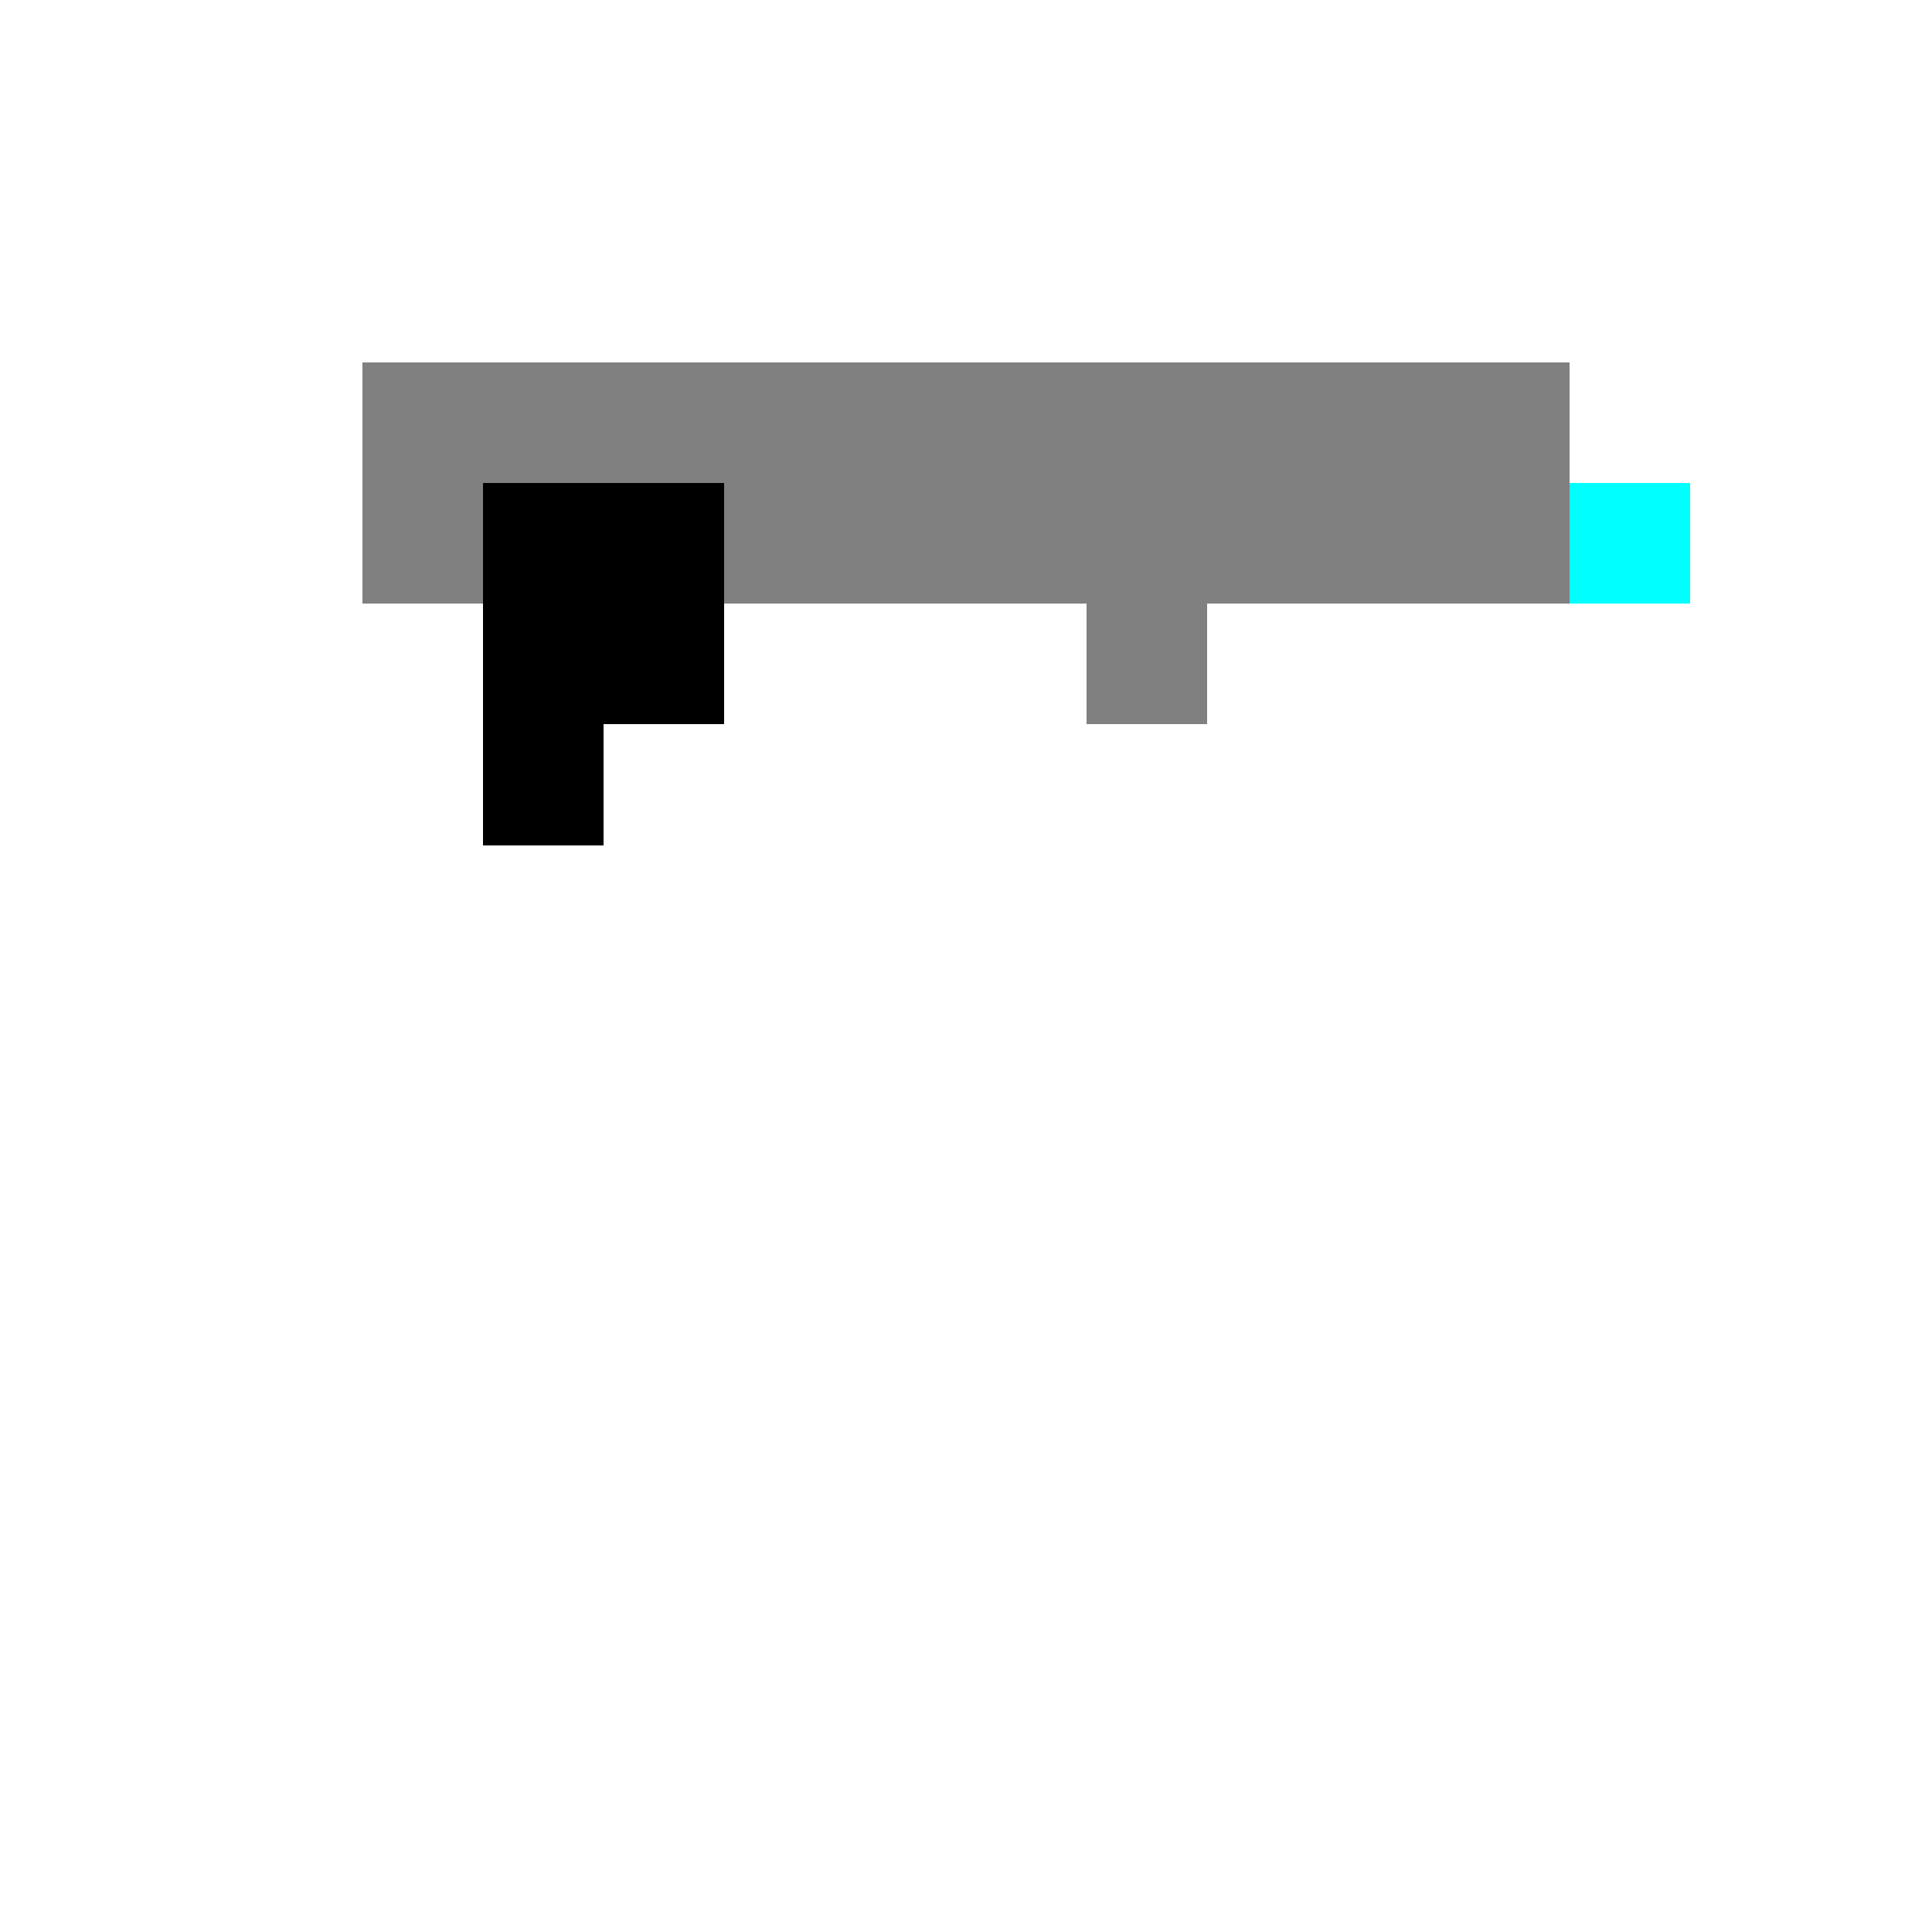
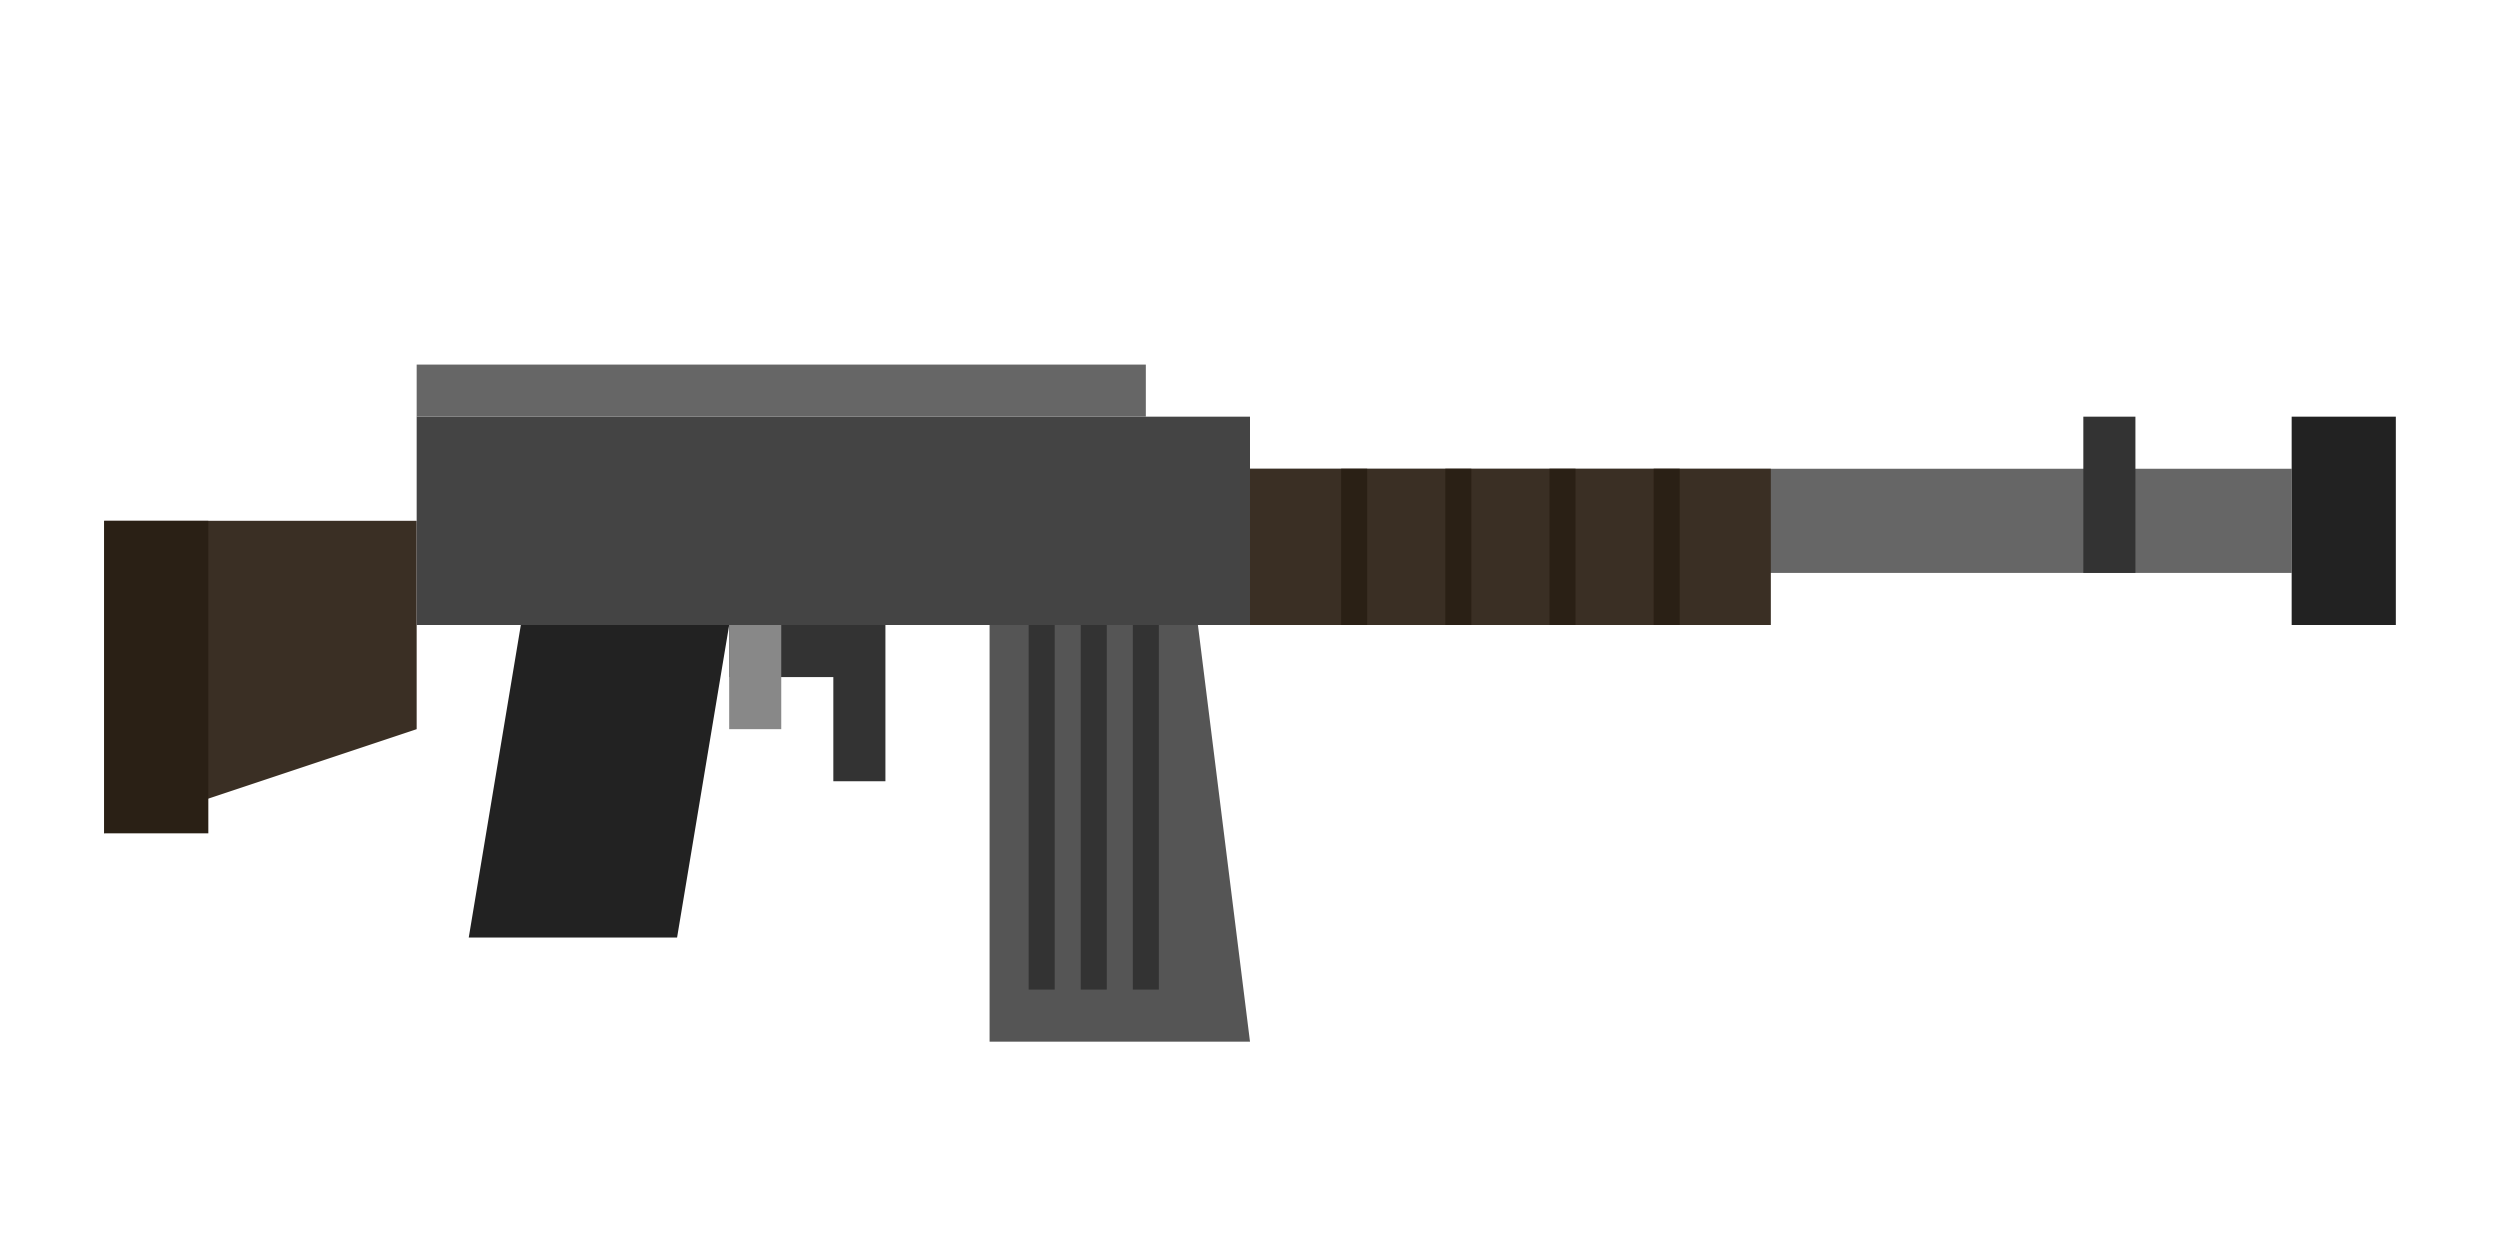
- <svg xmlns="http://www.w3.org/2000/svg" width="16" height="16" viewBox="0 0 16 16" shape-rendering="crispEdges">
-   <rect x="3" y="3" width="1" height="1" fill="#808080" />
-   <rect x="4" y="3" width="1" height="1" fill="#808080" />
-   <rect x="5" y="3" width="1" height="1" fill="#808080" />
-   <rect x="6" y="3" width="1" height="1" fill="#808080" />
-   <rect x="7" y="3" width="1" height="1" fill="#808080" />
-   <rect x="8" y="3" width="1" height="1" fill="#808080" />
-   <rect x="9" y="3" width="1" height="1" fill="#808080" />
-   <rect x="10" y="3" width="1" height="1" fill="#808080" />
-   <rect x="11" y="3" width="1" height="1" fill="#808080" />
-   <rect x="12" y="3" width="1" height="1" fill="#808080" />
-   <rect x="3" y="4" width="1" height="1" fill="#808080" />
-   <rect x="4" y="4" width="1" height="1" fill="#000000" />
-   <rect x="5" y="4" width="1" height="1" fill="#000000" />
-   <rect x="6" y="4" width="1" height="1" fill="#808080" />
-   <rect x="7" y="4" width="1" height="1" fill="#808080" />
-   <rect x="8" y="4" width="1" height="1" fill="#808080" />
-   <rect x="9" y="4" width="1" height="1" fill="#808080" />
-   <rect x="10" y="4" width="1" height="1" fill="#808080" />
-   <rect x="11" y="4" width="1" height="1" fill="#808080" />
-   <rect x="12" y="4" width="1" height="1" fill="#808080" />
-   <rect x="13" y="4" width="1" height="1" fill="#00FFFF" />
-   <rect x="4" y="5" width="1" height="1" fill="#000000" />
-   <rect x="5" y="5" width="1" height="1" fill="#000000" />
-   <rect x="9" y="5" width="1" height="1" fill="#808080" />
-   <rect x="4" y="6" width="1" height="1" fill="#000000" />
+ <svg xmlns="http://www.w3.org/2000/svg" width="48" height="24" viewBox="0 0 48 24">
+   <path d="M 2 10 L 8 10 L 8 14 L 2 16 Z" fill="#3a2f24" />
+   <path d="M 2 10 L 4 10 L 4 16 L 2 16 Z" fill="#2a2015" />
+   <path d="M 8 8 L 24 8 L 24 12 L 8 12 Z" fill="#444444" />
+   <path d="M 8 7 L 22 7 L 22 8 L 8 8 Z" fill="#666666" />
+   <path d="M 10 12 L 14 12 L 13 18 L 9 18 Z" fill="#222222" />
+   <path d="M 14 12 L 17 12 L 17 15 L 16 15 L 16 13 L 14 13 Z" fill="#333333" />
+   <rect x="14" y="12" width="1" height="2" fill="#888888" />
+   <path d="M 19 12 L 23 12 L 24 20 L 19 20 Z" fill="#555555" />
+   <path d="M 20 12 L 20 19 M 21 12 L 21 19 M 22 12 L 22 19" stroke="#333333" stroke-width="0.5" />
+   <path d="M 24 9 L 44 9 L 44 11 L 24 11 Z" fill="#666666" />
+   <path d="M 40 8 L 41 8 L 41 11 L 40 11 Z" fill="#333333" />
+   <path d="M 44 8 L 46 8 L 46 12 L 44 12 Z" fill="#222222" />
+   <path d="M 24 9 L 34 9 L 34 12 L 24 12 Z" fill="#3a2f24" />
+   <path d="M 26 9 L 26 12 M 28 9 L 28 12 M 30 9 L 30 12 M 32 9 L 32 12" stroke="#2a2015" stroke-width="0.5" />
</svg>
